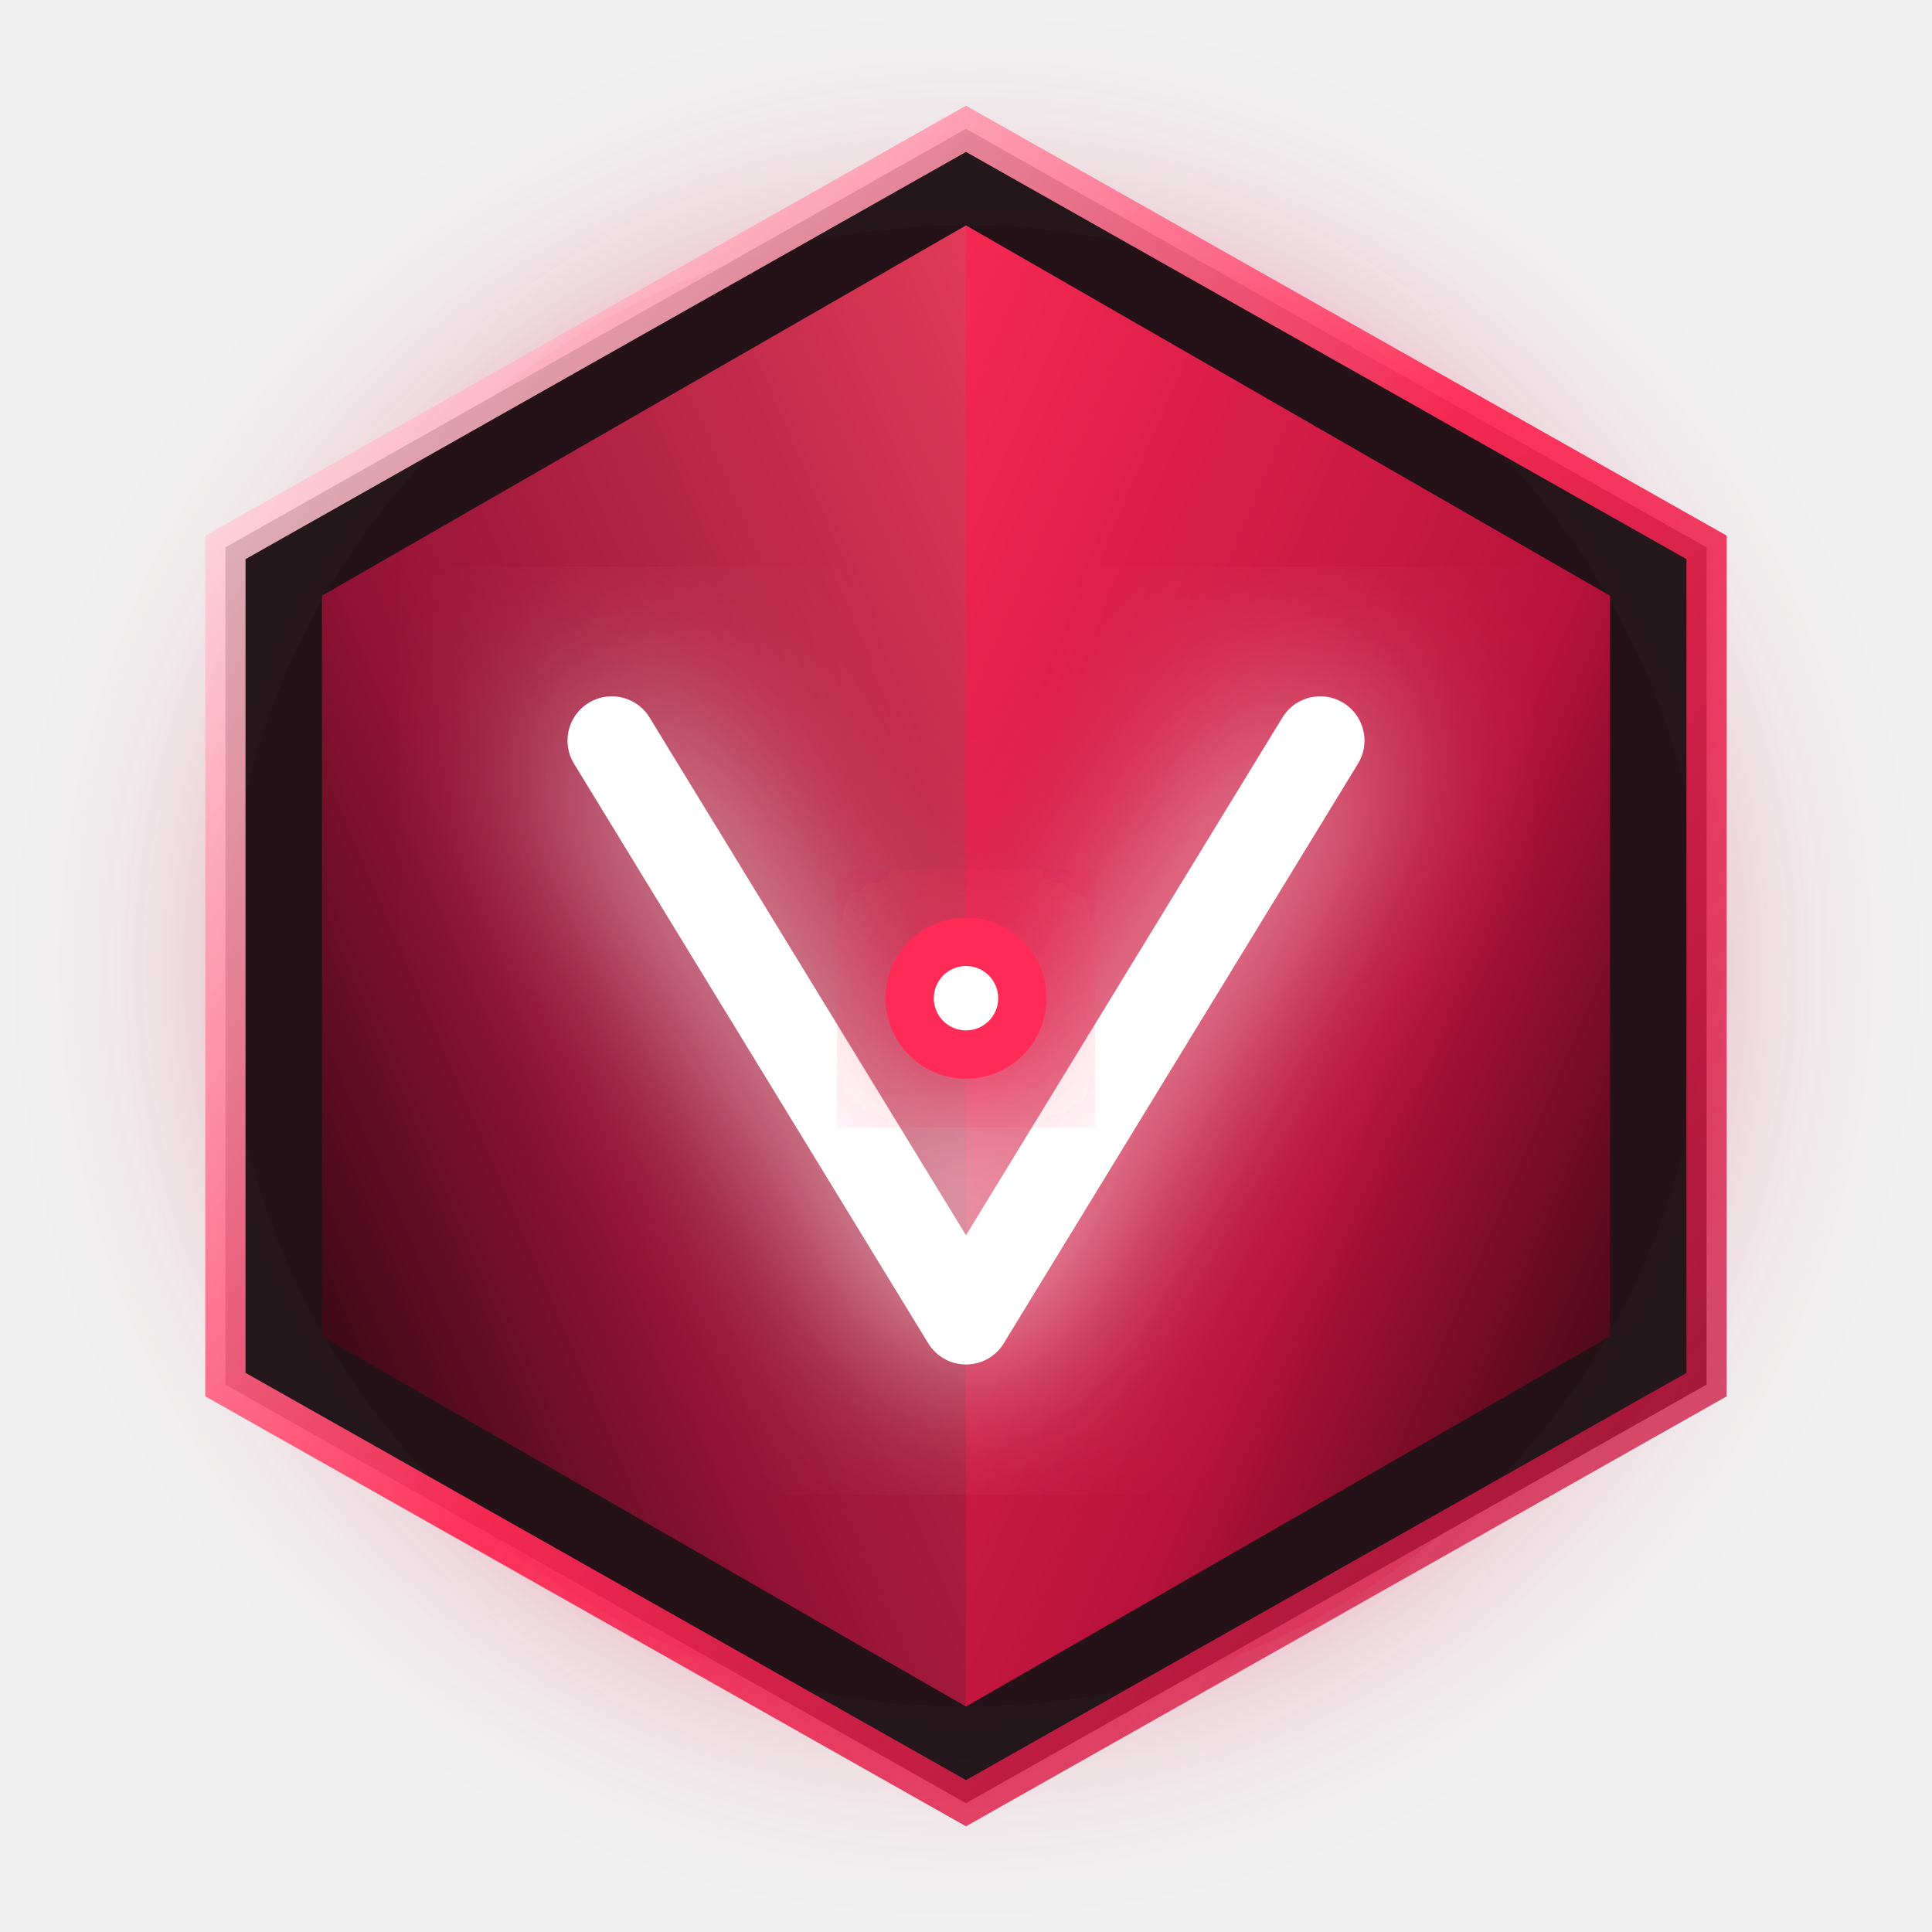
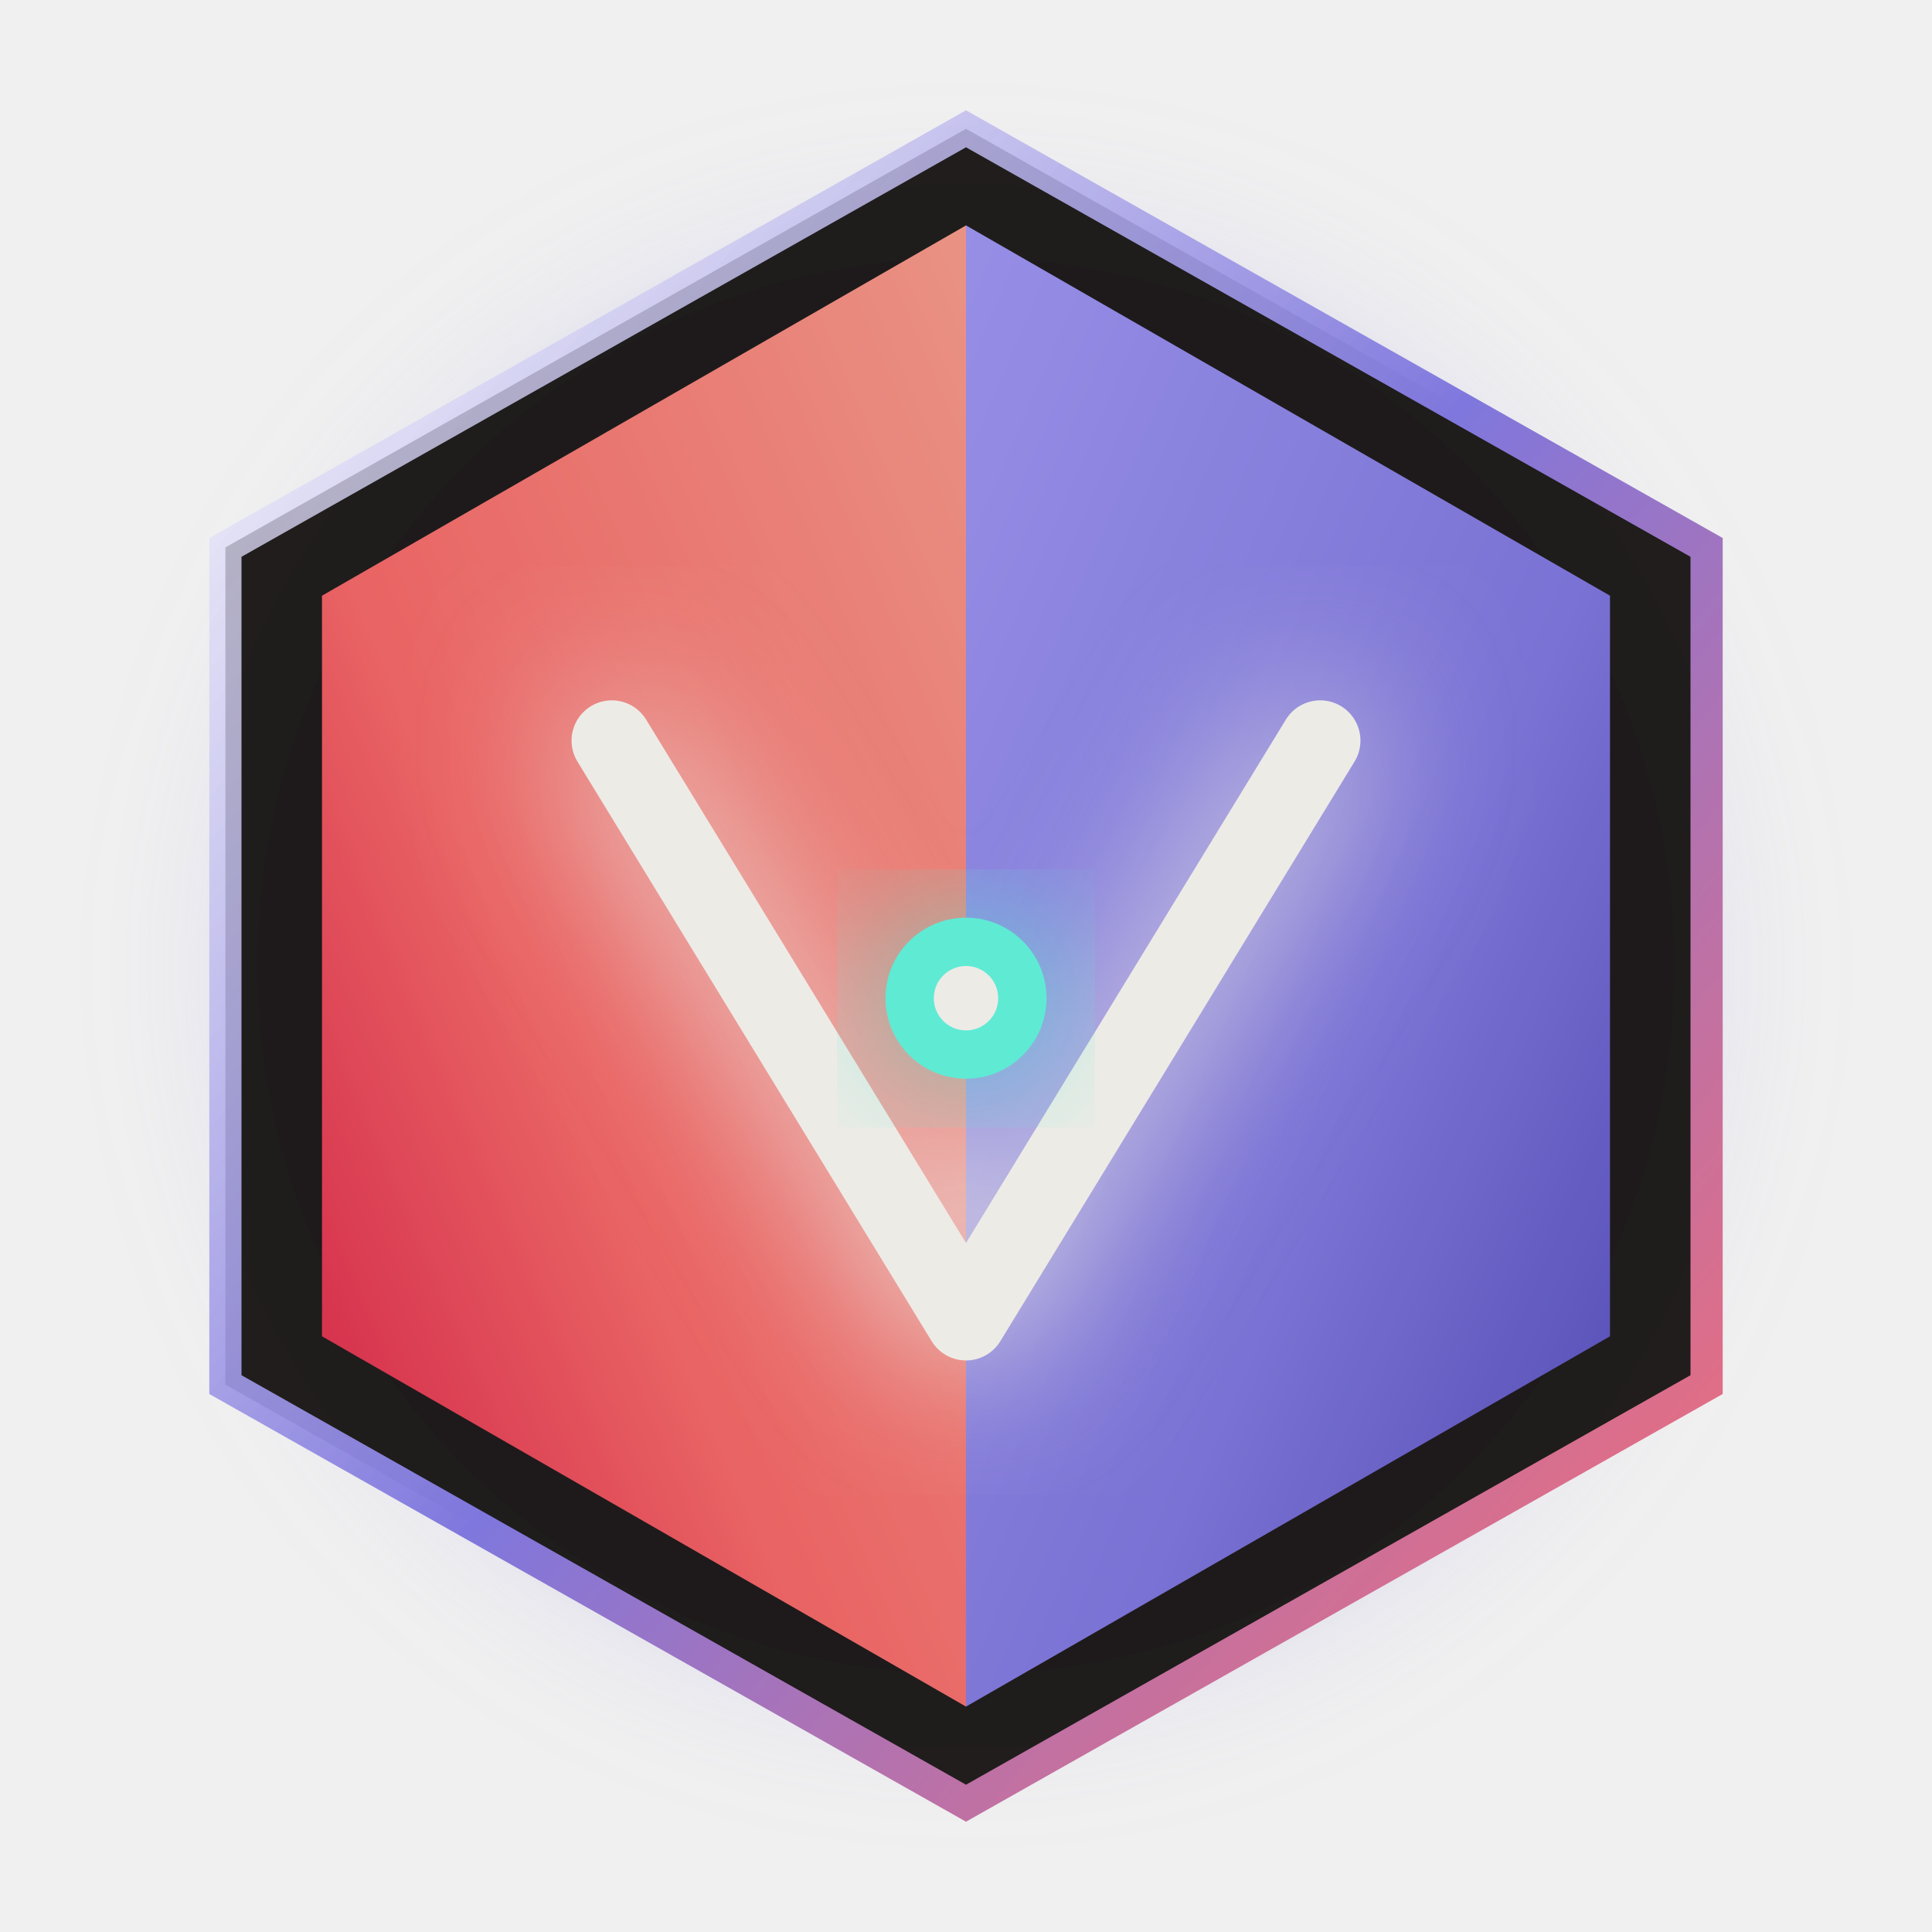
<svg xmlns="http://www.w3.org/2000/svg" viewBox="0 0 120 120" width="100%" height="100%">
  <defs>
    <linearGradient id="logoFacetLeft" x1="0%" y1="0%" x2="100%" y2="100%">
-       <stop offset="0%" stop-color="#ff2a55" />
-       <stop offset="60%" stop-color="#be123c" />
-       <stop offset="100%" stop-color="#1f040a" />
+       <stop offset="0%" stop-color="#9d95f0" />
+       <stop offset="60%" stop-color="#7F77DD" />
+       <stop offset="100%" stop-color="#534AB7" />
    </linearGradient>
    <linearGradient id="logoFacetRight" x1="100%" y1="0%" x2="0%" y2="100%">
-       <stop offset="0%" stop-color="#f43f5e" />
-       <stop offset="60%" stop-color="#9f1239" />
-       <stop offset="100%" stop-color="#140307" />
+       <stop offset="0%" stop-color="#ff9f8f" />
+       <stop offset="60%" stop-color="#ff6b6b" />
+       <stop offset="100%" stop-color="#e11d48" />
    </linearGradient>
    <linearGradient id="logoBorder" x1="0%" y1="0%" x2="100%" y2="100%">
-       <stop offset="0%" stop-color="rgba(255, 255, 255, 0.8)" />
-       <stop offset="50%" stop-color="rgba(255, 42, 85, 0.95)" />
-       <stop offset="100%" stop-color="rgba(190, 18, 60, 0.7)" />
+       <stop offset="0%" stop-color="rgba(255, 255, 255, 0.7)" />
+       <stop offset="50%" stop-color="#7F77DD" />
+       <stop offset="100%" stop-color="#ff6b6b" />
    </linearGradient>
    <filter id="logoGlow" x="-30%" y="-30%" width="160%" height="160%">
-       <feGaussianBlur stdDeviation="6" result="blur" />
+       <feGaussianBlur stdDeviation="5" result="blur" />
      <feMerge>
        <feMergeNode in="blur" />
        <feMergeNode in="SourceGraphic" />
      </feMerge>
    </filter>
  </defs>
-   <circle cx="60" cy="60" r="46" fill="#e11d48" opacity="0.35" filter="url(#logoGlow)" />
-   <polygon points="60,8 106,34 106,86 60,112 14,86 14,34" fill="rgba(15, 3, 7, 0.9)" stroke="url(#logoBorder)" stroke-width="2.5" />
+   <circle cx="60" cy="60" r="44" fill="#7F77DD" opacity="0.25" filter="url(#logoGlow)" />
+   <polygon points="60,8 106,34 106,86 60,112 14,86 14,34" fill="rgba(15, 11, 10, 0.92)" stroke="url(#logoBorder)" stroke-width="2" />
  <path d="M60 14 L100 37 L100 83 L60 106 Z" fill="url(#logoFacetLeft)" opacity="0.95" />
  <path d="M60 14 L20 37 L20 83 L60 106 Z" fill="url(#logoFacetRight)" opacity="0.9" />
-   <line x1="60" y1="14" x2="60" y2="106" stroke="#ffffff" stroke-width="2" filter="url(#logoGlow)" />
-   <path d="M38 46 L60 82 L82 46" fill="none" stroke="#ffffff" stroke-width="5.5" stroke-linecap="round" stroke-linejoin="round" filter="url(#logoGlow)" />
-   <circle cx="60" cy="62" r="5" fill="#ff2a55" filter="url(#logoGlow)" />
-   <circle cx="60" cy="62" r="2" fill="#ffffff" />
+   <line x1="60" y1="14" x2="60" y2="106" stroke="#EDEBE6" stroke-width="1.8" filter="url(#logoGlow)" />
+   <path d="M38 46 L60 82 L82 46" fill="none" stroke="#EDEBE6" stroke-width="5" stroke-linecap="round" stroke-linejoin="round" filter="url(#logoGlow)" />
+   <circle cx="60" cy="62" r="5" fill="#5EEAD4" filter="url(#logoGlow)" />
+   <circle cx="60" cy="62" r="2" fill="#EDEBE6" />
</svg>
